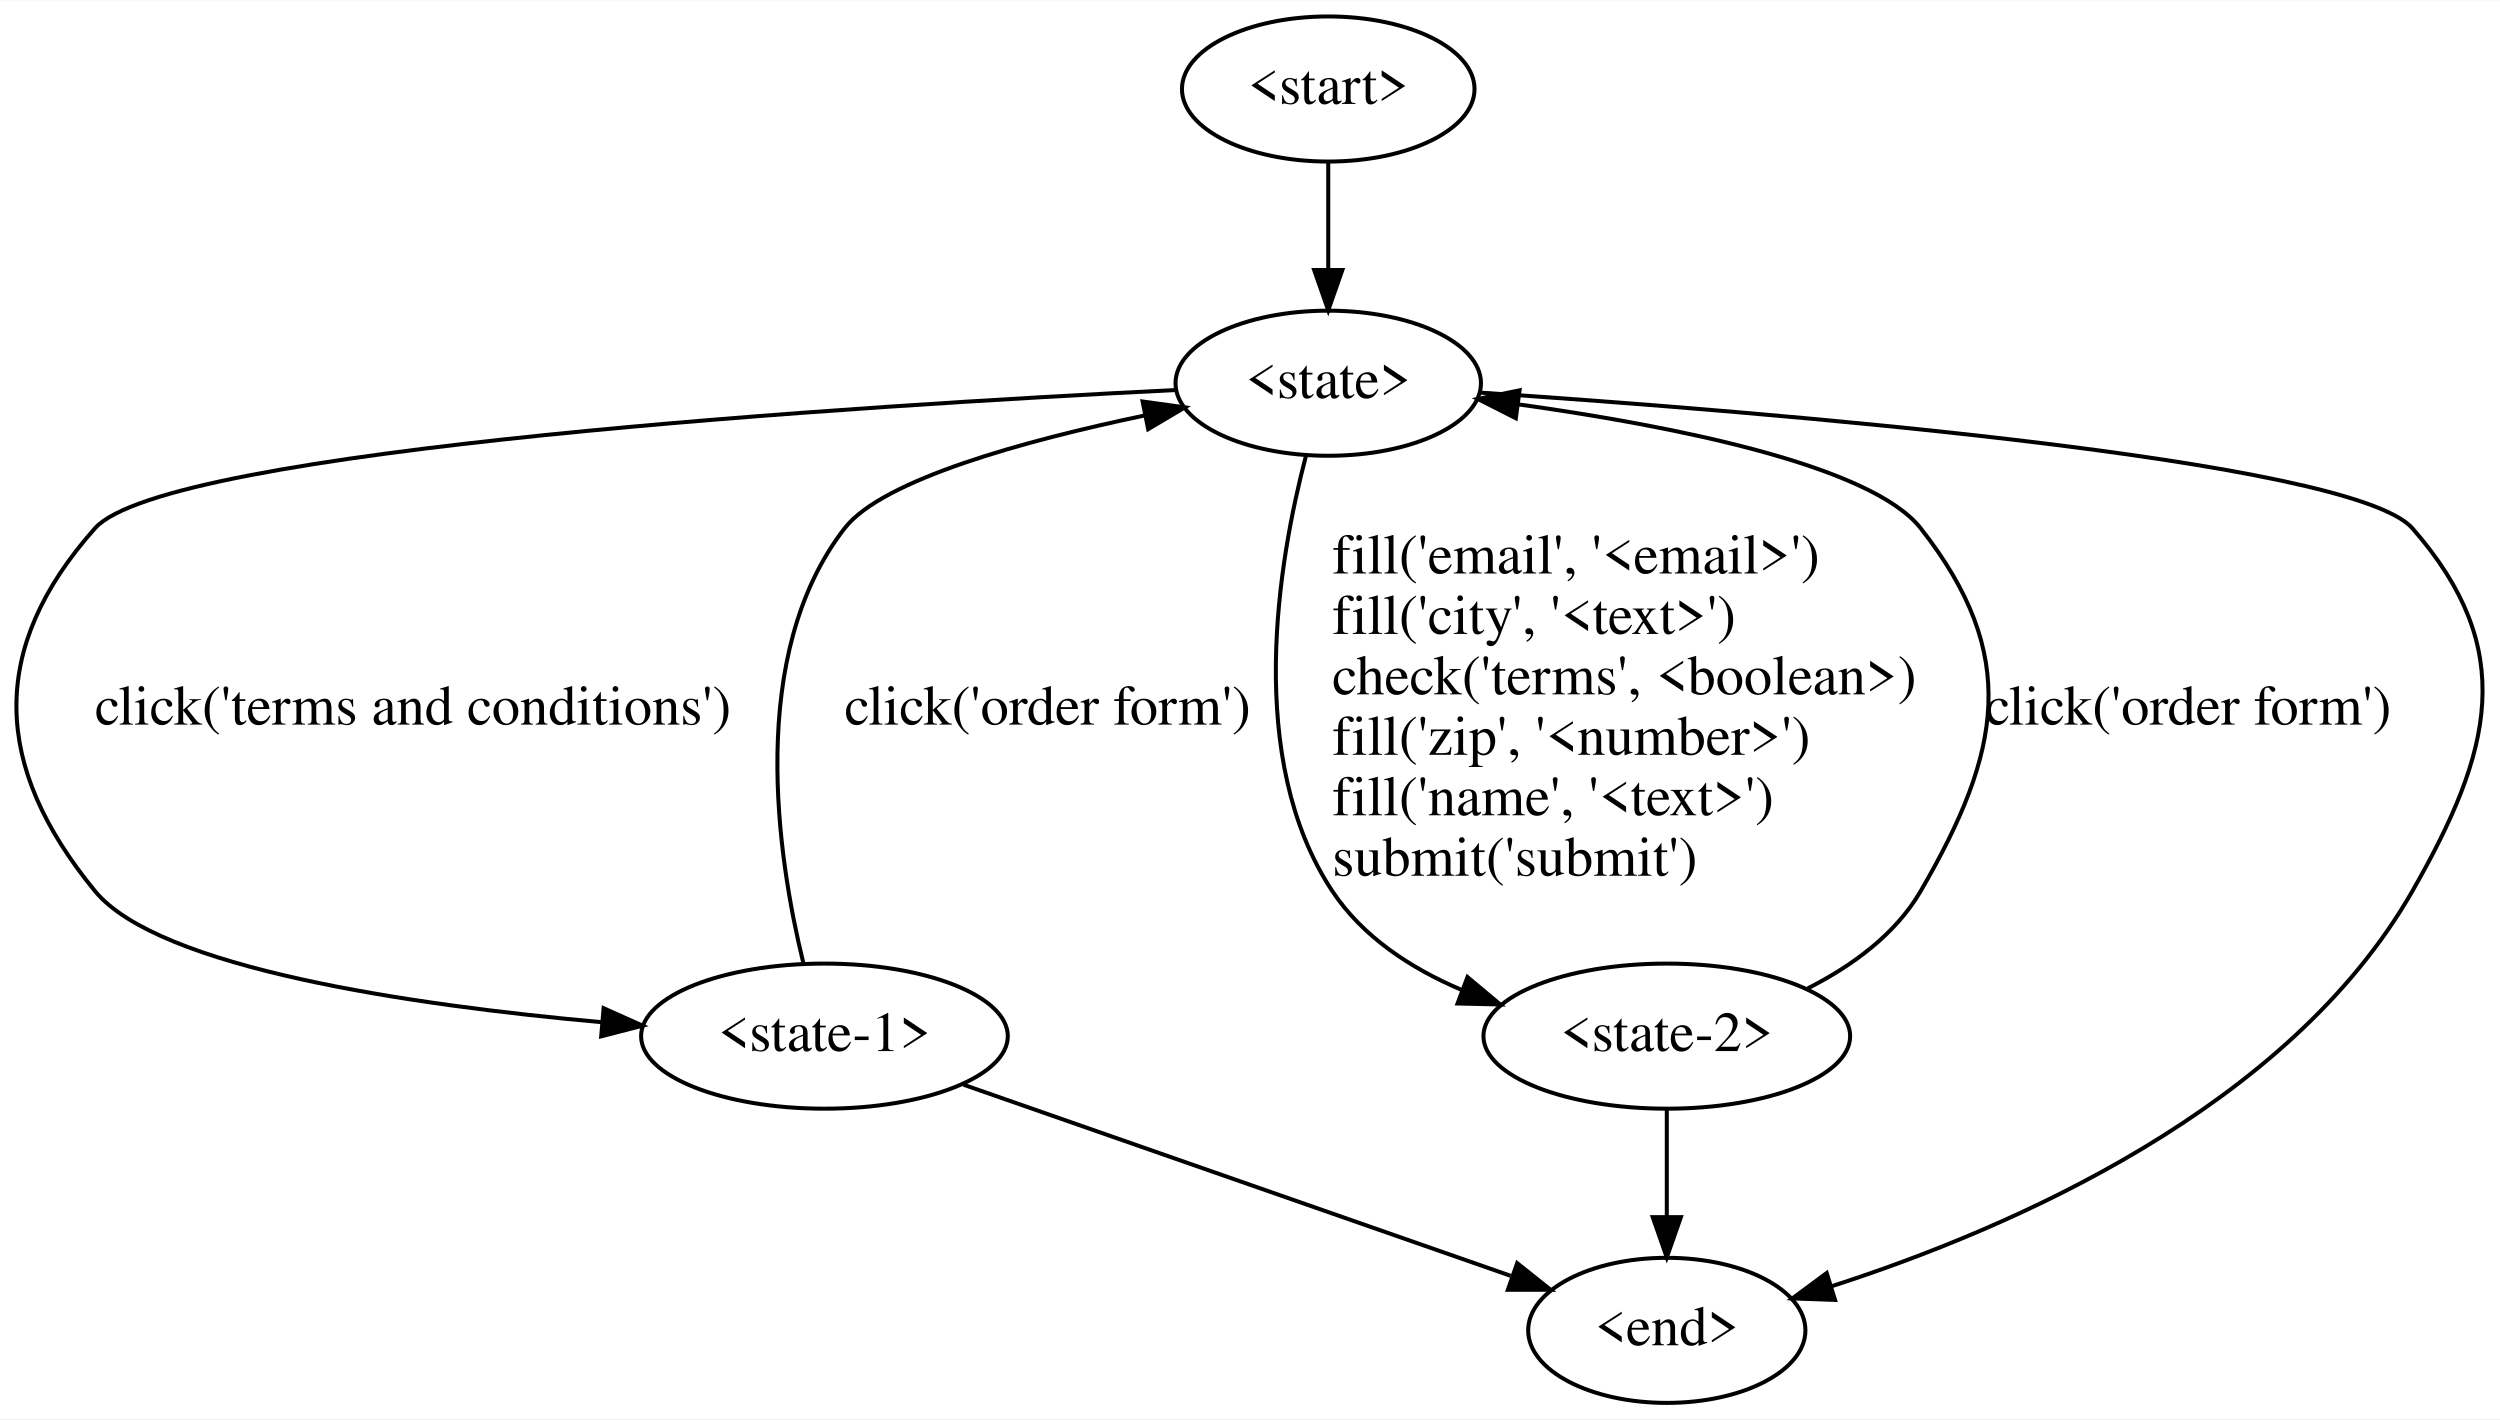
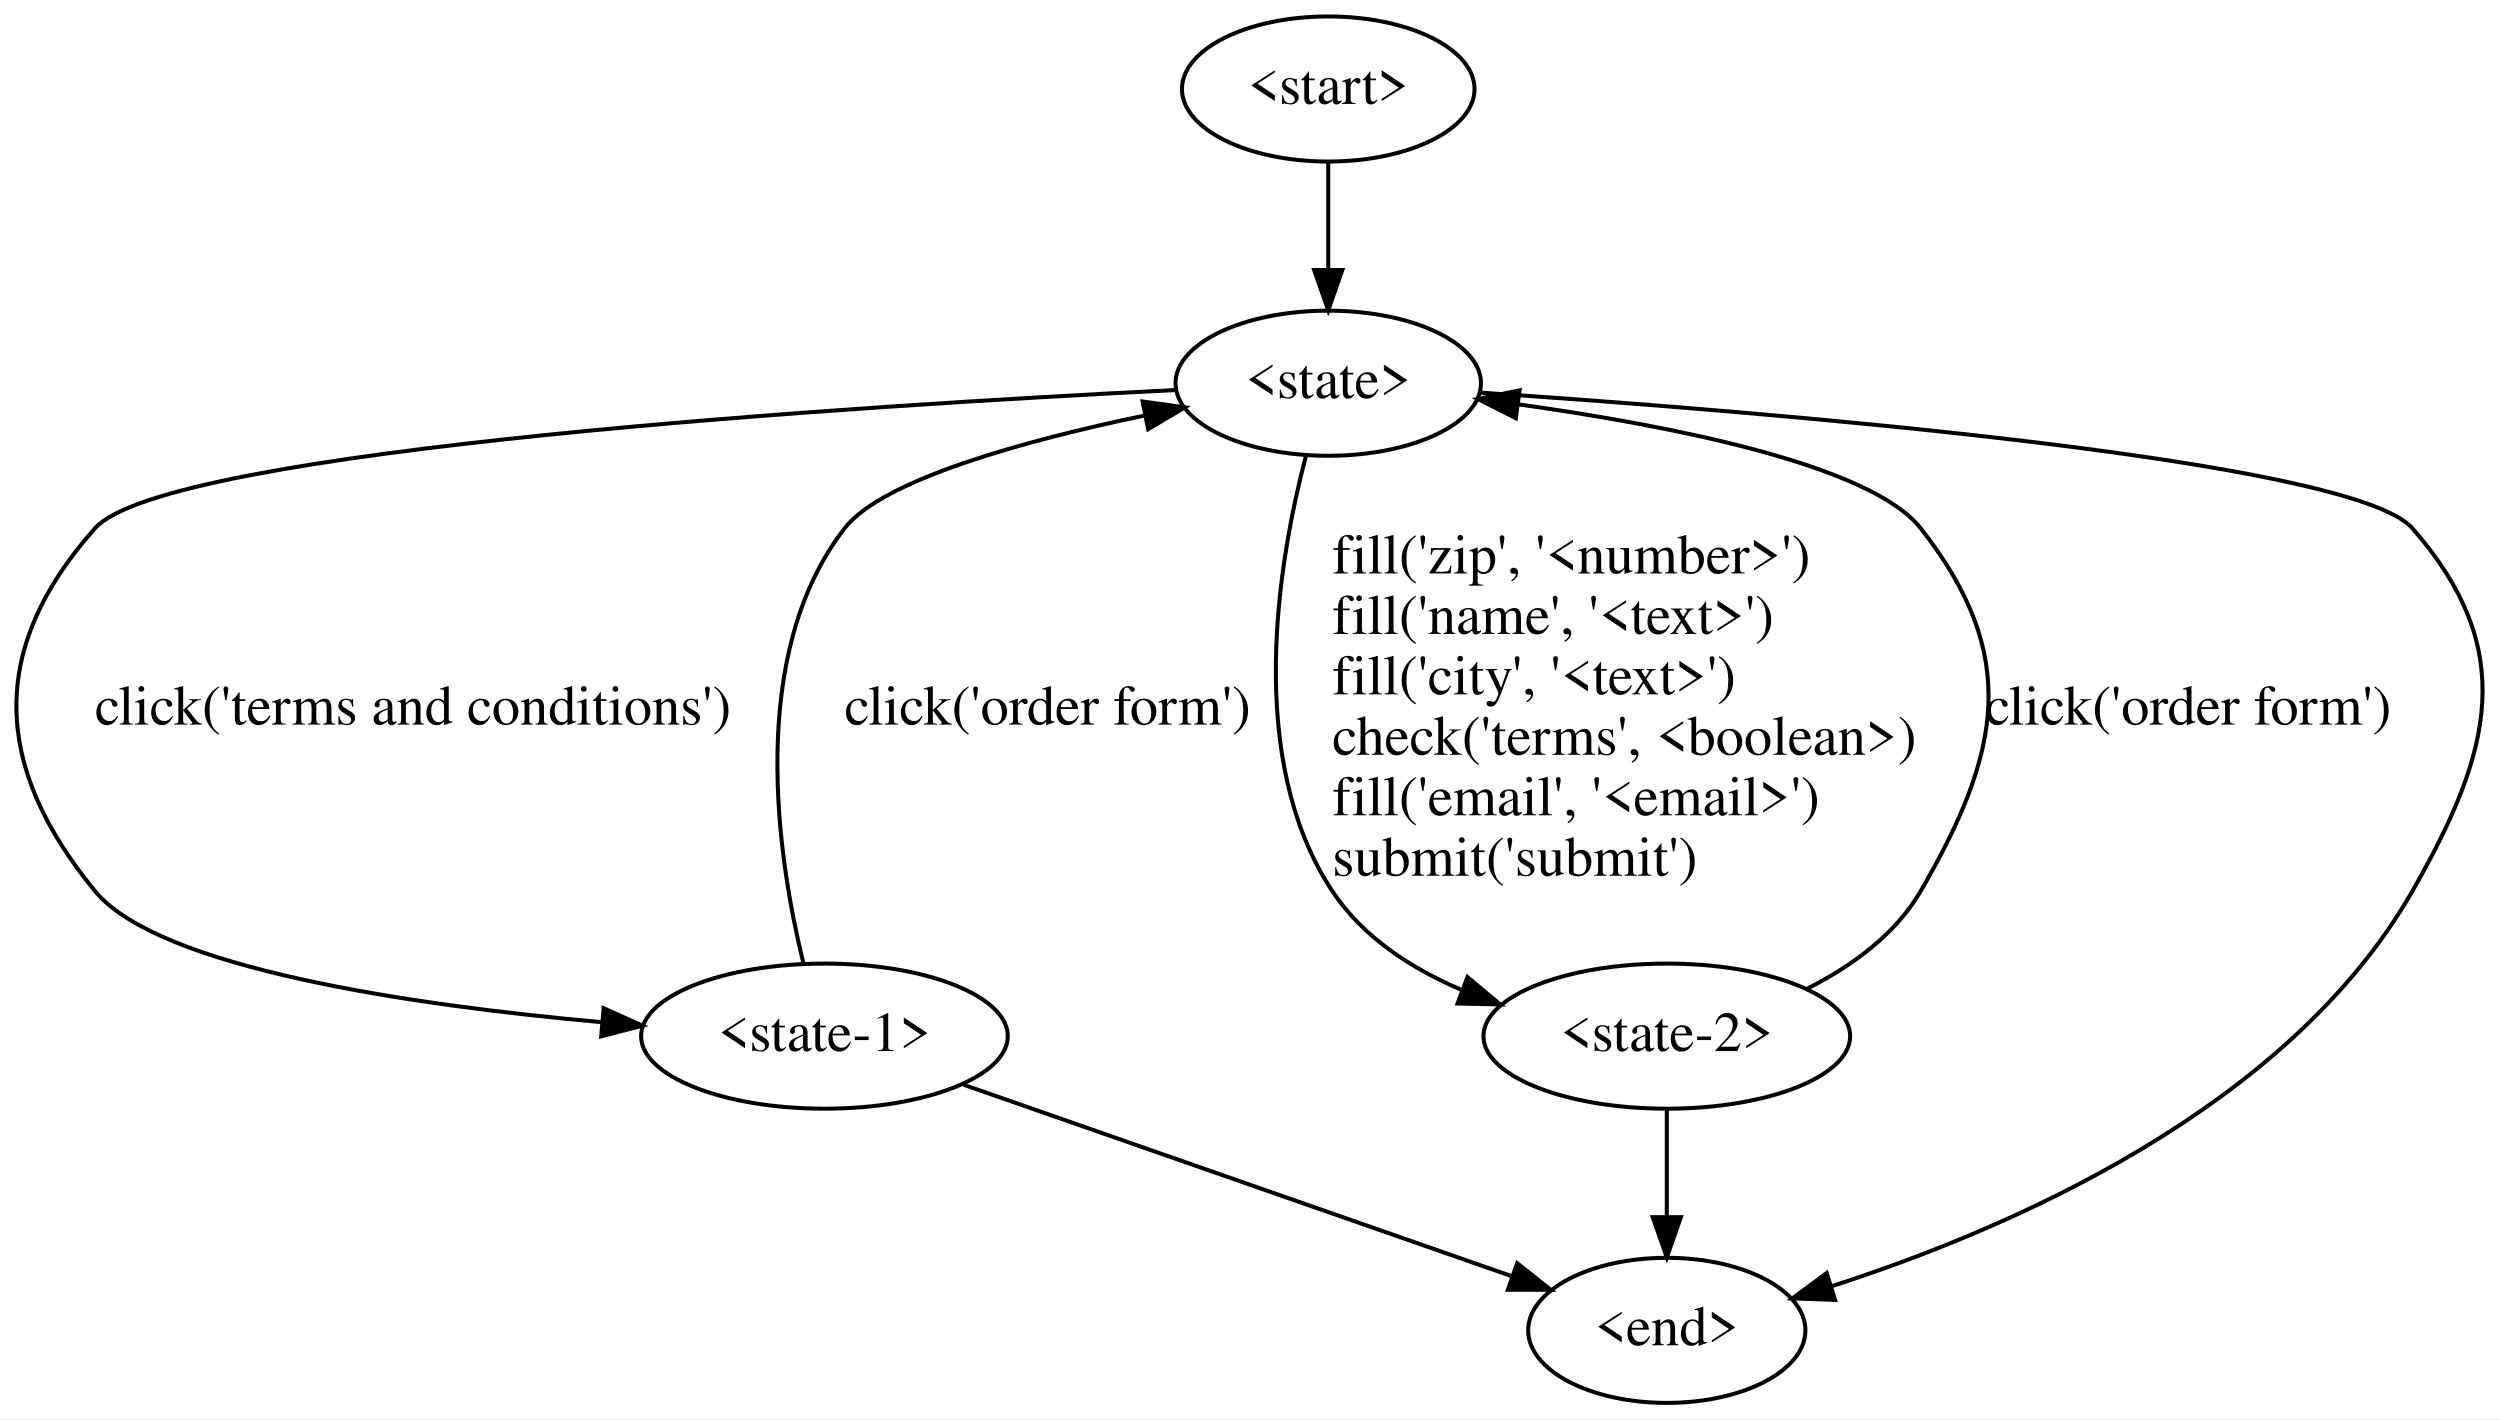
<svg xmlns="http://www.w3.org/2000/svg" width="620pt" height="352pt" viewBox="0.00 0.00 620.29 352.00">
  <g id="graph0" class="graph" transform="scale(1 1) rotate(0) translate(4 348)">
    <polygon fill="#ffffff" stroke="transparent" points="-4,4 -4,-348 616.286,-348 616.286,4 -4,4" />
    <g id="node1" class="node">
      <ellipse fill="none" stroke="#000000" cx="325.559" cy="-326" rx="36.294" ry="18" />
      <text text-anchor="middle" x="325.559" y="-322.3" font-family="Times,serif" font-size="14.00" fill="#000000">&lt;start&gt;</text>
    </g>
    <g id="node2" class="node">
      <ellipse fill="none" stroke="#000000" cx="325.559" cy="-253" rx="37.894" ry="18" />
      <text text-anchor="middle" x="325.559" y="-249.3" font-family="Times,serif" font-size="14.00" fill="#000000">&lt;state&gt;</text>
    </g>
    <g id="edge1" class="edge">
      <path fill="none" stroke="#000000" d="M325.559,-307.955C325.559,-299.883 325.559,-290.176 325.559,-281.182" />
      <polygon fill="#000000" stroke="#000000" points="329.059,-281.09 325.559,-271.09 322.059,-281.09 329.059,-281.09" />
    </g>
    <g id="node3" class="node">
      <ellipse fill="none" stroke="#000000" cx="200.559" cy="-91" rx="45.492" ry="18" />
      <text text-anchor="middle" x="200.559" y="-87.3" font-family="Times,serif" font-size="14.00" fill="#000000">&lt;state-1&gt;</text>
    </g>
    <g id="edge2" class="edge">
      <path fill="none" stroke="#000000" d="M287.97,-251.326C210.145,-247.474 37.132,-236.762 19.559,-217 -7.022,-187.109 -5.817,-157.92 19.559,-127 35.276,-107.849 98.059,-98.698 145.306,-94.455" />
      <polygon fill="#000000" stroke="#000000" points="145.762,-97.929 155.431,-93.598 145.172,-90.954 145.762,-97.929" />
      <text text-anchor="start" x="19.559" y="-168.3" font-family="Times,serif" font-size="14.00" fill="#000000">click('terms and conditions')</text>
    </g>
    <g id="node4" class="node">
      <ellipse fill="none" stroke="#000000" cx="409.559" cy="-91" rx="45.492" ry="18" />
      <text text-anchor="middle" x="409.559" y="-87.3" font-family="Times,serif" font-size="14.00" fill="#000000">&lt;state-2&gt;</text>
    </g>
    <g id="edge3" class="edge">
      <path fill="none" stroke="#000000" d="M320.024,-234.96C313.159,-208.788 304.824,-159.834 326.559,-127 334.09,-115.624 346.065,-107.823 358.602,-102.481" />
      <polygon fill="#000000" stroke="#000000" points="360.108,-105.654 368.235,-98.857 357.643,-99.103 360.108,-105.654" />
-       <text text-anchor="start" x="326.559" y="-205.8" font-family="Times,serif" font-size="14.00" fill="#000000">fill('email', '&lt;email&gt;')</text>
-       <text text-anchor="start" x="326.559" y="-190.8" font-family="Times,serif" font-size="14.00" fill="#000000">fill('city', '&lt;text&gt;')</text>
-       <text text-anchor="start" x="326.559" y="-175.8" font-family="Times,serif" font-size="14.00" fill="#000000">check('terms', &lt;boolean&gt;)</text>
-       <text text-anchor="start" x="326.559" y="-160.8" font-family="Times,serif" font-size="14.00" fill="#000000">fill('zip', '&lt;number&gt;')</text>
-       <text text-anchor="start" x="326.559" y="-145.8" font-family="Times,serif" font-size="14.00" fill="#000000">fill('name', '&lt;text&gt;')</text>
+       <text text-anchor="start" x="326.559" y="-205.8" font-family="Times,serif" font-size="14.00" fill="#000000">fill('zip', '&lt;number&gt;')</text>
+       <text text-anchor="start" x="326.559" y="-190.8" font-family="Times,serif" font-size="14.00" fill="#000000">fill('name', '&lt;text&gt;')</text>
+       <text text-anchor="start" x="326.559" y="-175.8" font-family="Times,serif" font-size="14.00" fill="#000000">fill('city', '&lt;text&gt;')</text>
+       <text text-anchor="start" x="326.559" y="-160.8" font-family="Times,serif" font-size="14.00" fill="#000000">check('terms', &lt;boolean&gt;)</text>
+       <text text-anchor="start" x="326.559" y="-145.8" font-family="Times,serif" font-size="14.00" fill="#000000">fill('email', '&lt;email&gt;')</text>
      <text text-anchor="start" x="326.559" y="-130.8" font-family="Times,serif" font-size="14.00" fill="#000000">submit('submit')</text>
    </g>
    <g id="node5" class="node">
      <ellipse fill="none" stroke="#000000" cx="409.559" cy="-18" rx="34.394" ry="18" />
      <text text-anchor="middle" x="409.559" y="-14.3" font-family="Times,serif" font-size="14.00" fill="#000000">&lt;end&gt;</text>
    </g>
    <g id="edge4" class="edge">
      <path fill="none" stroke="#000000" d="M363.147,-250.678C433.544,-245.943 579.549,-234.153 594.559,-217 620.901,-186.898 614.406,-161.729 594.559,-127 563.778,-73.138 494.84,-43.243 450.361,-28.915" />
      <polygon fill="#000000" stroke="#000000" points="451.303,-25.543 440.715,-25.927 449.232,-32.229 451.303,-25.543" />
    </g>
    <g id="edge5" class="edge">
      <path fill="none" stroke="#000000" d="M195.343,-109.044C188.833,-135.665 181.28,-185.685 205.559,-217 214.928,-229.085 250.205,-238.755 280.105,-245.017" />
      <polygon fill="#000000" stroke="#000000" points="279.499,-248.465 289.993,-247.008 280.881,-241.603 279.499,-248.465" />
      <text text-anchor="start" x="205.559" y="-168.3" font-family="Times,serif" font-size="14.00" fill="#000000">click('order form')</text>
    </g>
    <g id="edge6" class="edge">
      <path fill="none" stroke="#000000" d="M235.071,-78.945C272.428,-65.897 331.87,-45.136 370.805,-31.536" />
      <polygon fill="#000000" stroke="#000000" points="372.435,-34.674 380.721,-28.073 370.127,-28.066 372.435,-34.674" />
    </g>
    <g id="edge7" class="edge">
      <path fill="none" stroke="#000000" d="M444.518,-102.842C455.459,-108.386 466.299,-116.213 472.559,-127 492.636,-161.596 497.251,-185.531 472.559,-217 460.238,-232.702 410.77,-242.446 372.584,-247.774" />
      <polygon fill="#000000" stroke="#000000" points="372.101,-244.307 362.651,-249.097 373.026,-251.245 372.101,-244.307" />
      <text text-anchor="start" x="488.559" y="-168.3" font-family="Times,serif" font-size="14.00" fill="#000000">click('order form')</text>
    </g>
    <g id="edge8" class="edge">
      <path fill="none" stroke="#000000" d="M409.559,-72.955C409.559,-64.883 409.559,-55.176 409.559,-46.182" />
      <polygon fill="#000000" stroke="#000000" points="413.059,-46.09 409.559,-36.09 406.059,-46.09 413.059,-46.09" />
    </g>
  </g>
</svg>
